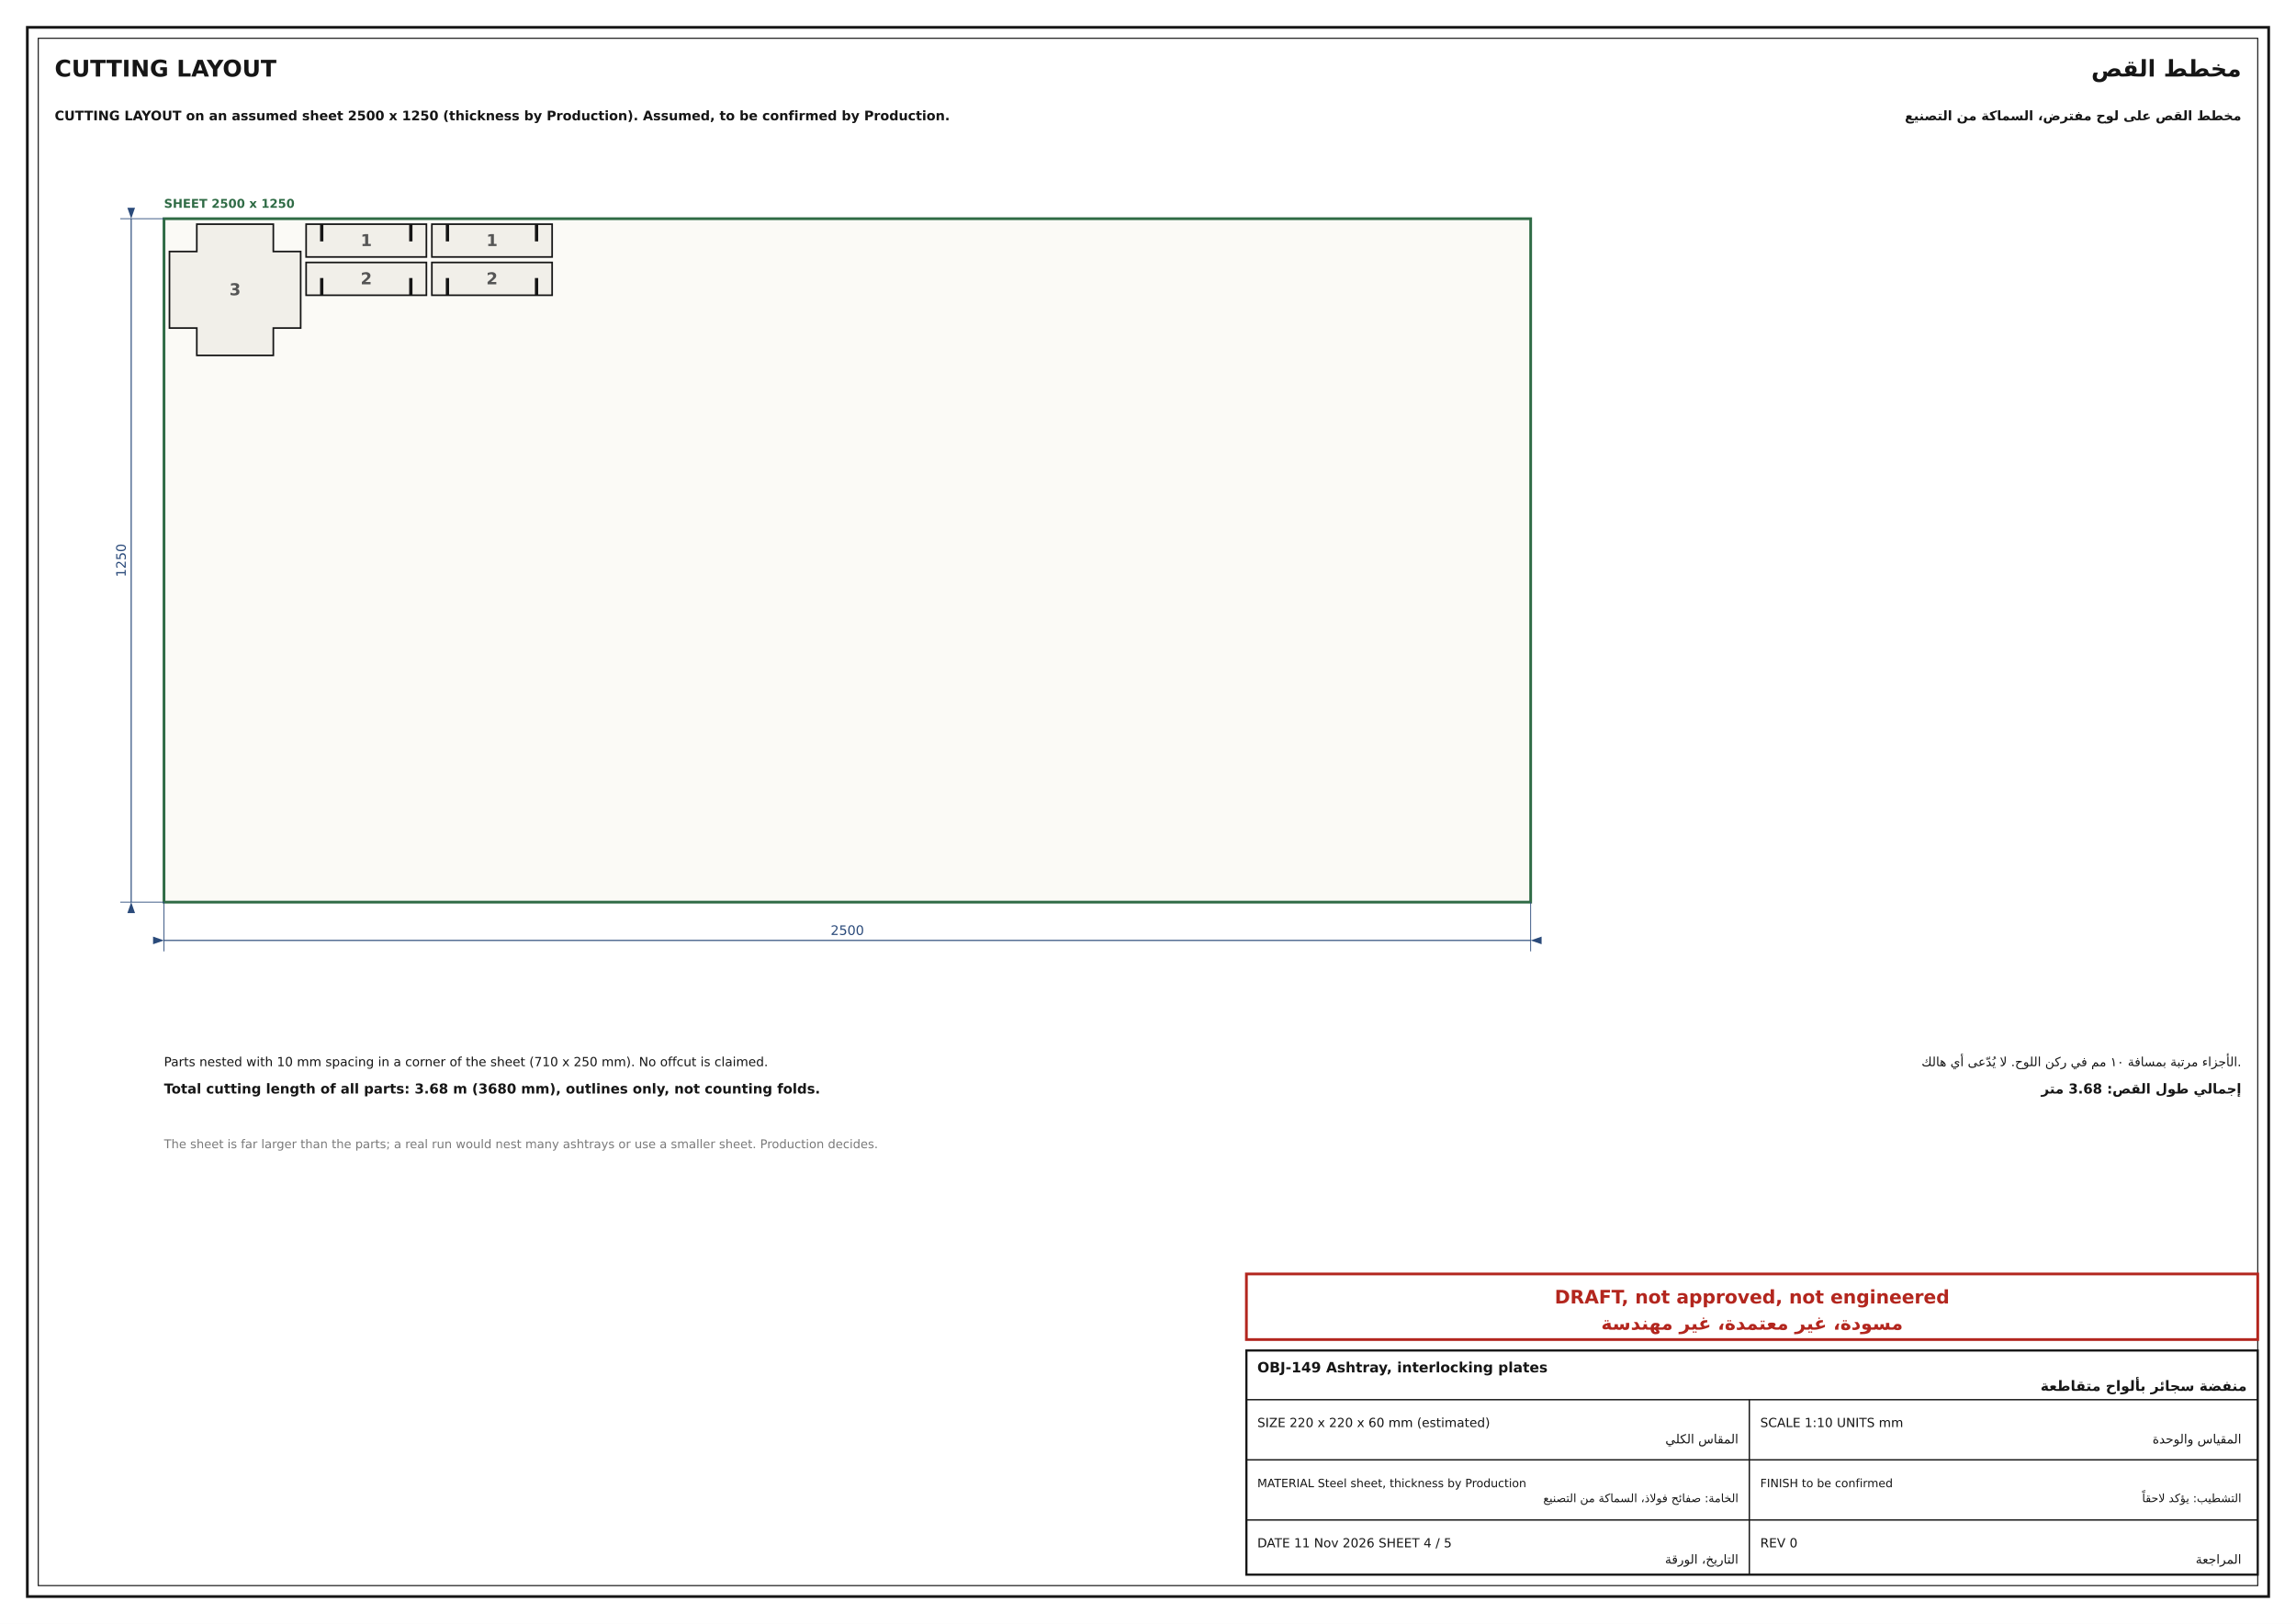
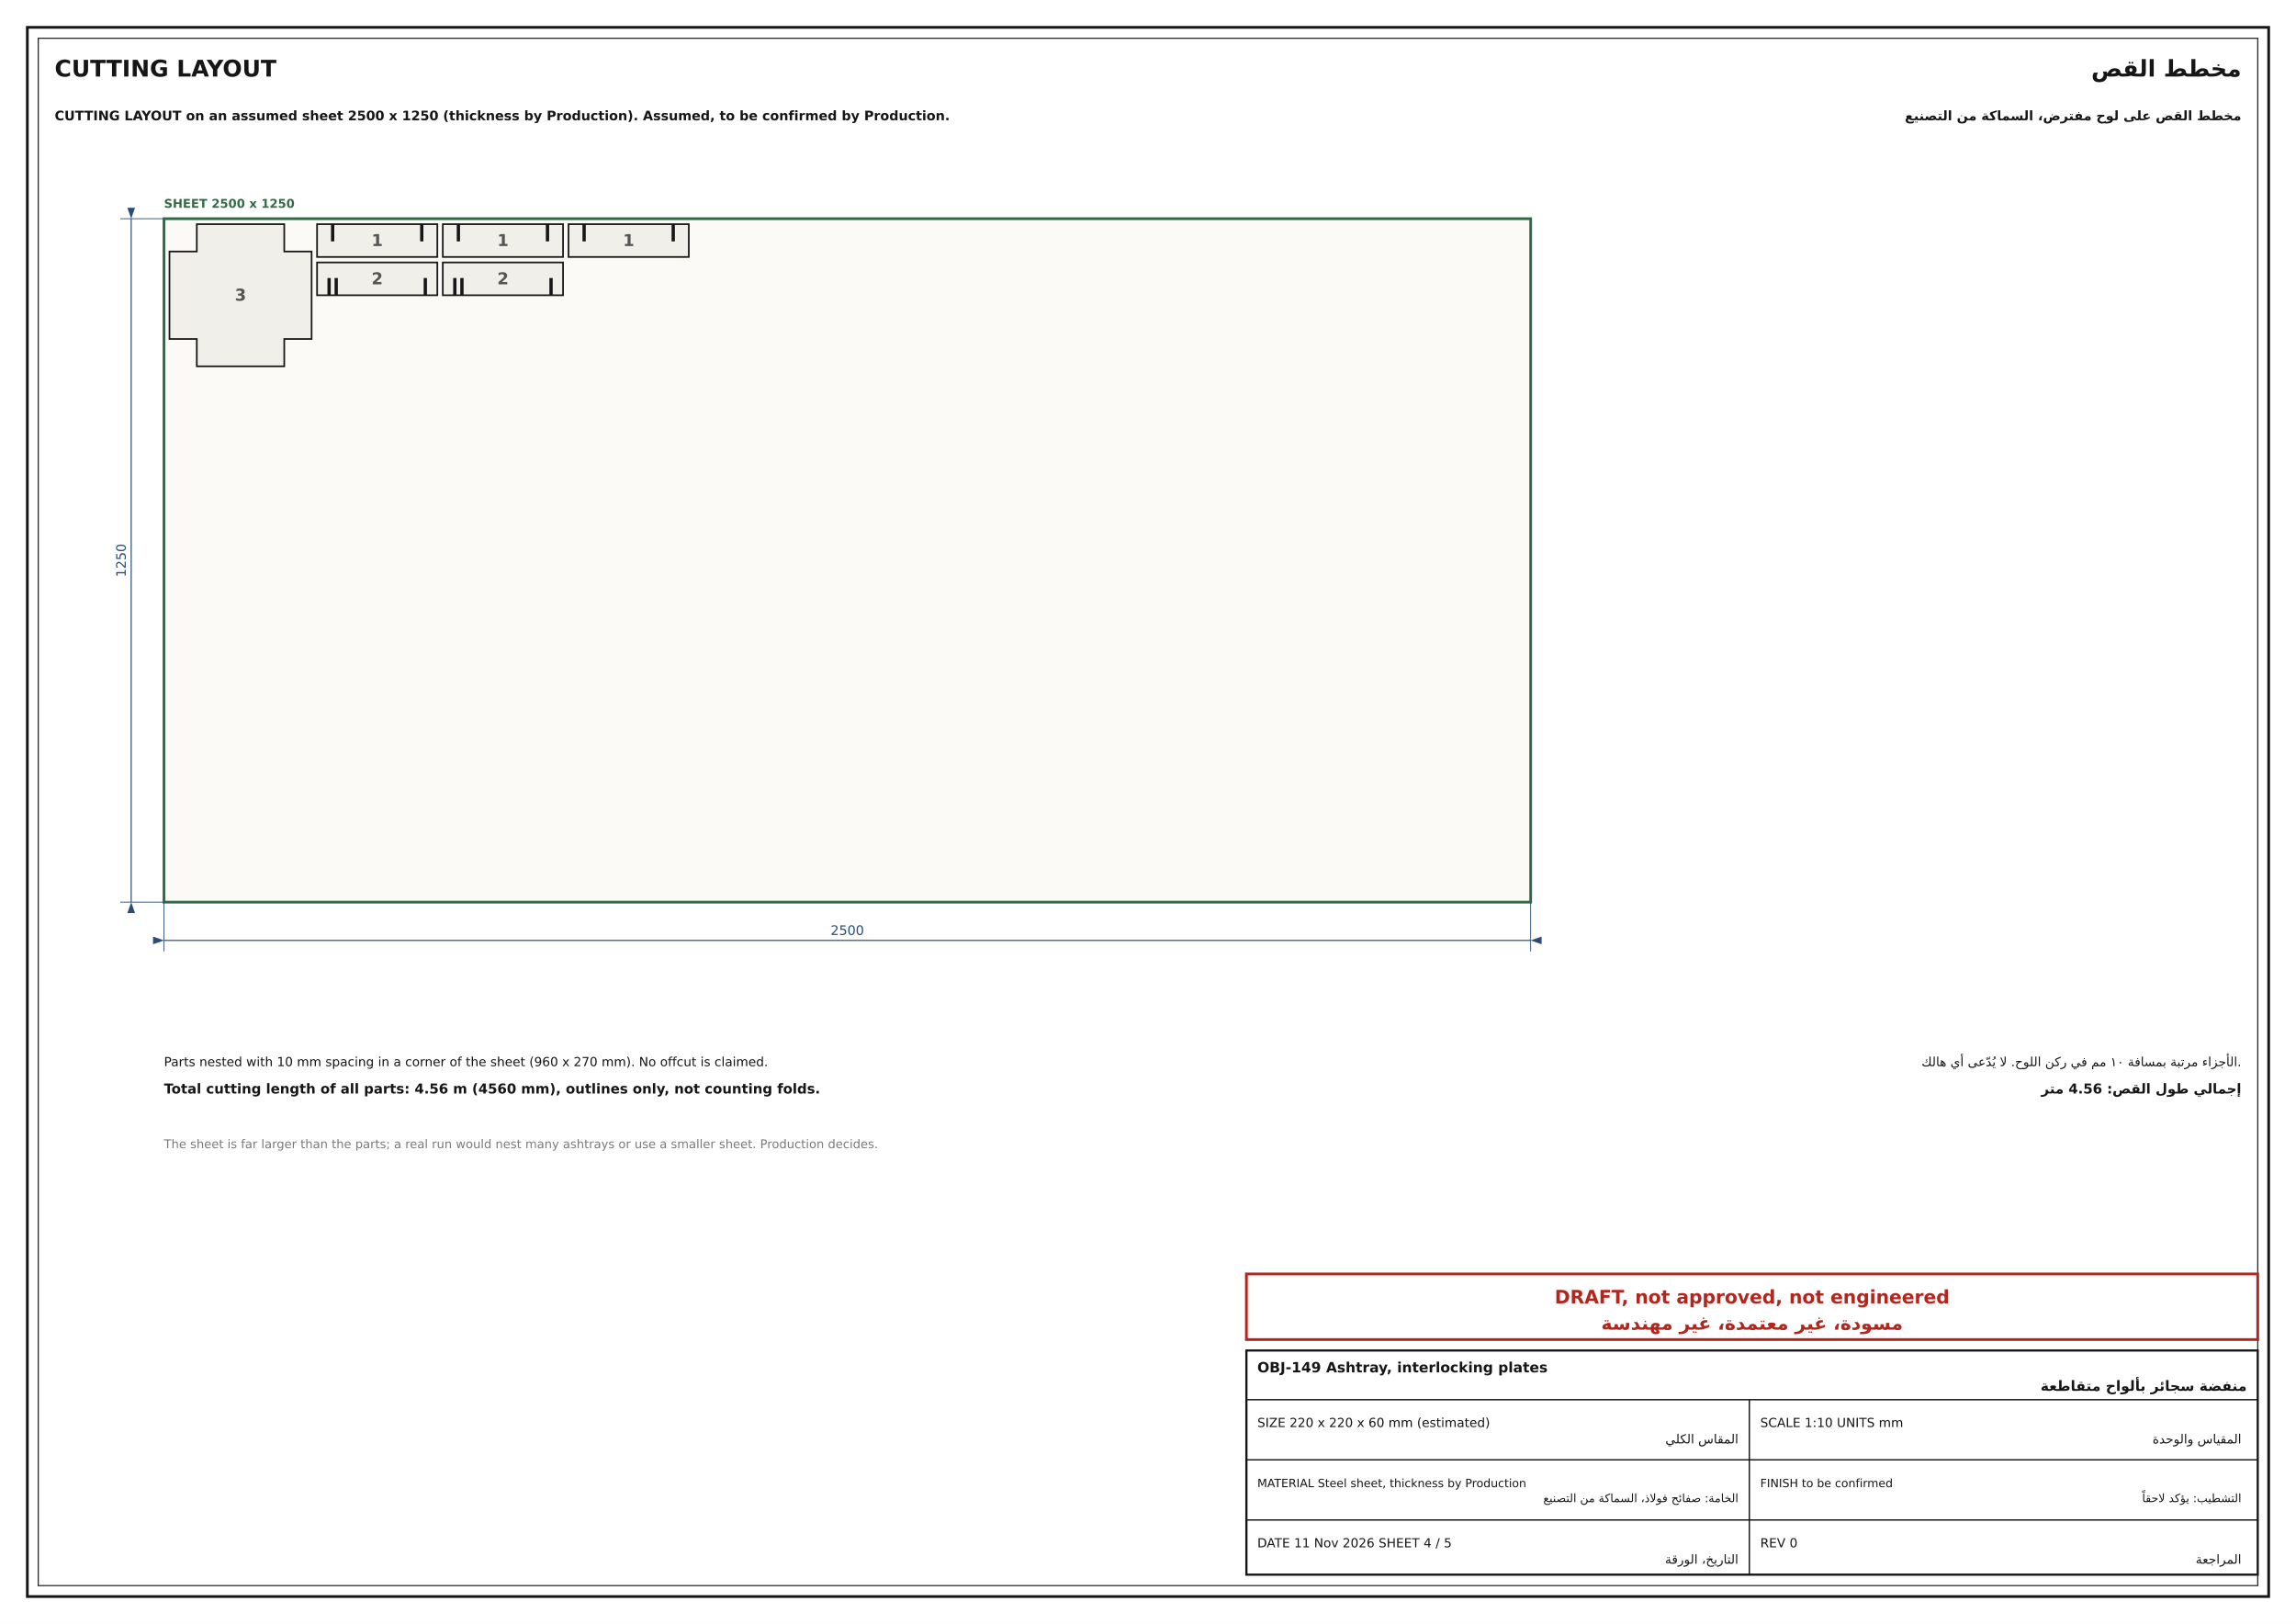
<svg xmlns="http://www.w3.org/2000/svg" viewBox="0 0 420 297" width="420mm" height="297mm">
  <rect width="420" height="297" fill="#fff" />
  <rect x="5.00" y="5.00" width="410.00" height="287.00" fill="none" stroke="#161616" stroke-width="0.5" />
  <rect x="7.00" y="7.00" width="406.00" height="283.00" fill="none" stroke="#161616" stroke-width="0.2" />
  <rect x="228.00" y="247.00" width="185.00" height="41.00" fill="#fff" stroke="#161616" stroke-width="0.4" />
  <line x1="228.00" y1="256.00" x2="413.00" y2="256.00" stroke="#161616" stroke-width="0.25" />
  <line x1="228.00" y1="267.00" x2="413.00" y2="267.00" stroke="#161616" stroke-width="0.25" />
  <line x1="228.00" y1="278.00" x2="413.00" y2="278.00" stroke="#161616" stroke-width="0.25" />
  <line x1="320.00" y1="256.00" x2="320.00" y2="288.00" stroke="#161616" stroke-width="0.25" />
  <text x="230.00" y="251.00" font-family="DejaVu Sans, Inter, Arial, sans-serif" font-size="2.6" font-weight="600" text-anchor="start" fill="#161616">OBJ-149  Ashtray, interlocking plates</text>
  <text x="411.00" y="254.38" font-family="DejaVu Sans, Inter, Arial, sans-serif" font-size="2.6" font-weight="600" text-anchor="end" fill="#161616">منفضة سجائر بألواح متقاطعة</text>
  <text x="230.00" y="261.00" font-family="DejaVu Sans, Inter, Arial, sans-serif" font-size="2.3" font-weight="400" text-anchor="start" fill="#161616">SIZE  220 x 220 x 60 mm (estimated)</text>
  <text x="318.00" y="263.99" font-family="DejaVu Sans, Inter, Arial, sans-serif" font-size="2.3" font-weight="400" text-anchor="end" fill="#161616">المقاس الكلي</text>
  <text x="322.00" y="261.00" font-family="DejaVu Sans, Inter, Arial, sans-serif" font-size="2.3" font-weight="400" text-anchor="start" fill="#161616">SCALE  1:10   UNITS  mm</text>
  <text x="410.00" y="263.99" font-family="DejaVu Sans, Inter, Arial, sans-serif" font-size="2.3" font-weight="400" text-anchor="end" fill="#161616">المقياس والوحدة</text>
  <text x="230.00" y="272.00" font-family="DejaVu Sans, Inter, Arial, sans-serif" font-size="2.1" font-weight="400" text-anchor="start" fill="#161616">MATERIAL  Steel sheet, thickness by Production</text>
  <text x="318.00" y="274.73" font-family="DejaVu Sans, Inter, Arial, sans-serif" font-size="2.1" font-weight="400" text-anchor="end" fill="#161616">الخامة: صفائح فولاذ، السماكة من التصنيع</text>
  <text x="322.00" y="272.00" font-family="DejaVu Sans, Inter, Arial, sans-serif" font-size="2.1" font-weight="400" text-anchor="start" fill="#161616">FINISH  to be confirmed</text>
  <text x="410.00" y="274.73" font-family="DejaVu Sans, Inter, Arial, sans-serif" font-size="2.1" font-weight="400" text-anchor="end" fill="#161616">التشطيب: يؤكد لاحقاً</text>
  <text x="230.00" y="283.00" font-family="DejaVu Sans, Inter, Arial, sans-serif" font-size="2.3" font-weight="400" text-anchor="start" fill="#161616">DATE  11 Nov 2026      SHEET 4 / 5</text>
  <text x="318.00" y="285.99" font-family="DejaVu Sans, Inter, Arial, sans-serif" font-size="2.3" font-weight="400" text-anchor="end" fill="#161616">التاريخ، الورقة</text>
  <text x="322.00" y="283.00" font-family="DejaVu Sans, Inter, Arial, sans-serif" font-size="2.3" font-weight="400" text-anchor="start" fill="#161616">REV  0</text>
  <text x="410.00" y="285.99" font-family="DejaVu Sans, Inter, Arial, sans-serif" font-size="2.3" font-weight="400" text-anchor="end" fill="#161616">المراجعة</text>
  <rect x="228.00" y="233.00" width="185.00" height="12.00" fill="#fff" stroke="#b3261e" stroke-width="0.5" />
  <text x="320.50" y="238.40" font-family="DejaVu Sans, Inter, Arial, sans-serif" font-size="3.4" font-weight="700" text-anchor="middle" fill="#b3261e">DRAFT, not approved, not engineered</text>
  <text x="320.50" y="243.20" font-family="DejaVu Sans, Inter, Arial, sans-serif" font-size="3.4" font-weight="700" text-anchor="middle" fill="#b3261e">مسودة، غير معتمدة، غير مهندسة</text>
  <text x="10.00" y="14.00" font-family="DejaVu Sans, Inter, Arial, sans-serif" font-size="4.2" font-weight="700" text-anchor="start" fill="#161616">CUTTING LAYOUT</text>
  <text x="410.00" y="14.00" font-family="DejaVu Sans, Inter, Arial, sans-serif" font-size="4.2" font-weight="700" text-anchor="end" fill="#161616">مخطط القص</text>
  <text x="10.00" y="22.00" font-family="DejaVu Sans, Inter, Arial, sans-serif" font-size="2.4" font-weight="600" text-anchor="start" fill="#161616">CUTTING LAYOUT on an assumed sheet 2500 x 1250 (thickness by Production). Assumed, to be confirmed by Production.</text>
  <text x="410.00" y="22.00" font-family="DejaVu Sans, Inter, Arial, sans-serif" font-size="2.4" font-weight="600" text-anchor="end" fill="#161616">مخطط القص على لوح مفترض، السماكة من التصنيع</text>
  <rect x="30.00" y="40.00" width="250.00" height="125.00" fill="#fbfaf6" stroke="#2f6b45" stroke-width="0.5" />
  <text x="30.00" y="38.00" font-family="DejaVu Sans, Inter, Arial, sans-serif" font-size="2.2" font-weight="600" text-anchor="start" fill="#2f6b45">SHEET 2500 x 1250</text>
-   <polygon points="36.00,65.00 50.00,65.00 50.00,60.00 55.00,60.00 55.00,46.00 50.00,46.00 50.00,41.00 36.00,41.00 36.00,46.00 31.00,46.00 31.00,60.00 36.00,60.00" fill="#f1efe9" stroke="#161616" stroke-width="0.3" />
-   <text x="43.00" y="54.00" font-family="DejaVu Sans, Inter, Arial, sans-serif" font-size="3" font-weight="600" text-anchor="middle" fill="#555">3</text>
-   <polygon points="56.00,47.00 78.00,47.00 78.00,41.00 75.30,41.00 75.30,44.00 75.00,44.00 75.00,41.00 59.00,41.00 59.00,44.00 58.70,44.00 58.70,41.00 56.00,41.00" fill="#f1efe9" stroke="#161616" stroke-width="0.3" />
-   <text x="67.00" y="45.00" font-family="DejaVu Sans, Inter, Arial, sans-serif" font-size="3" font-weight="600" text-anchor="middle" fill="#555">1</text>
-   <polygon points="79.00,47.00 101.00,47.00 101.00,41.00 98.30,41.00 98.30,44.00 98.00,44.00 98.00,41.00 82.00,41.00 82.00,44.00 81.70,44.00 81.70,41.00 79.00,41.00" fill="#f1efe9" stroke="#161616" stroke-width="0.3" />
-   <text x="90.00" y="45.00" font-family="DejaVu Sans, Inter, Arial, sans-serif" font-size="3" font-weight="600" text-anchor="middle" fill="#555">1</text>
-   <polygon points="56.00,54.00 58.70,54.00 58.70,51.00 59.00,51.00 59.00,54.00 75.00,54.00 75.00,51.00 75.30,51.00 75.30,54.00 78.00,54.00 78.00,48.00 56.00,48.00" fill="#f1efe9" stroke="#161616" stroke-width="0.3" />
-   <text x="67.00" y="52.00" font-family="DejaVu Sans, Inter, Arial, sans-serif" font-size="3" font-weight="600" text-anchor="middle" fill="#555">2</text>
-   <polygon points="79.00,54.00 81.70,54.00 81.70,51.00 82.00,51.00 82.00,54.00 98.00,54.00 98.00,51.00 98.30,51.00 98.30,54.00 101.00,54.00 101.00,48.00 79.00,48.00" fill="#f1efe9" stroke="#161616" stroke-width="0.3" />
-   <text x="90.00" y="52.00" font-family="DejaVu Sans, Inter, Arial, sans-serif" font-size="3" font-weight="600" text-anchor="middle" fill="#555">2</text>
+   <polygon points="36.00,67.00 52.00,67.00 52.00,62.00 57.00,62.00 57.00,46.00 52.00,46.00 52.00,41.00 36.00,41.00 36.00,46.00 31.00,46.00 31.00,62.00 36.00,62.00" fill="#f1efe9" stroke="#161616" stroke-width="0.3" />
+   <text x="44.00" y="55.00" font-family="DejaVu Sans, Inter, Arial, sans-serif" font-size="3" font-weight="600" text-anchor="middle" fill="#555">3</text>
+   <polygon points="58.00,47.00 80.00,47.00 80.00,41.00 77.30,41.00 77.30,44.00 77.00,44.00 77.00,41.00 61.00,41.00 61.00,44.00 60.70,44.00 60.70,41.00 58.00,41.00" fill="#f1efe9" stroke="#161616" stroke-width="0.3" />
+   <text x="69.00" y="45.00" font-family="DejaVu Sans, Inter, Arial, sans-serif" font-size="3" font-weight="600" text-anchor="middle" fill="#555">1</text>
+   <polygon points="81.00,47.00 103.00,47.00 103.00,41.00 100.30,41.00 100.30,44.00 100.00,44.00 100.00,41.00 84.00,41.00 84.00,44.00 83.70,44.00 83.70,41.00 81.00,41.00" fill="#f1efe9" stroke="#161616" stroke-width="0.3" />
+   <text x="92.00" y="45.00" font-family="DejaVu Sans, Inter, Arial, sans-serif" font-size="3" font-weight="600" text-anchor="middle" fill="#555">1</text>
+   <polygon points="104.00,47.00 126.00,47.00 126.00,41.00 123.30,41.00 123.30,44.00 123.00,44.00 123.00,41.00 107.00,41.00 107.00,44.00 106.70,44.00 106.70,41.00 104.00,41.00" fill="#f1efe9" stroke="#161616" stroke-width="0.3" />
+   <text x="115.00" y="45.00" font-family="DejaVu Sans, Inter, Arial, sans-serif" font-size="3" font-weight="600" text-anchor="middle" fill="#555">1</text>
+   <polygon points="58.00,54.00 60.05,54.00 60.05,51.00 60.35,51.00 60.35,54.00 61.35,54.00 61.35,51.00 61.65,51.00 61.65,54.00 77.65,54.00 77.65,51.00 77.95,51.00 77.95,54.00 80.00,54.00 80.00,48.00 58.00,48.00" fill="#f1efe9" stroke="#161616" stroke-width="0.3" />
+   <text x="69.00" y="52.00" font-family="DejaVu Sans, Inter, Arial, sans-serif" font-size="3" font-weight="600" text-anchor="middle" fill="#555">2</text>
+   <polygon points="81.00,54.00 83.05,54.00 83.05,51.00 83.35,51.00 83.35,54.00 84.35,54.00 84.35,51.00 84.65,51.00 84.65,54.00 100.65,54.00 100.65,51.00 100.95,51.00 100.95,54.00 103.00,54.00 103.00,48.00 81.00,48.00" fill="#f1efe9" stroke="#161616" stroke-width="0.3" />
+   <text x="92.00" y="52.00" font-family="DejaVu Sans, Inter, Arial, sans-serif" font-size="3" font-weight="600" text-anchor="middle" fill="#555">2</text>
  <line x1="30.00" y1="172.00" x2="280.00" y2="172.00" stroke="#2a4a7a" stroke-width="0.2" />
  <polygon points="30.00,172.00 28.00,171.30 28.00,172.70" fill="#2a4a7a" />
  <polygon points="280.00,172.00 282.00,172.70 282.00,171.30" fill="#2a4a7a" />
  <line x1="30.00" y1="165.00" x2="30.00" y2="174.00" stroke="#2a4a7a" stroke-width="0.15" />
  <line x1="280.00" y1="165.00" x2="280.00" y2="174.00" stroke="#2a4a7a" stroke-width="0.15" />
  <text x="155.00" y="171.00" font-family="DejaVu Sans, Inter, Arial, sans-serif" font-size="2.4" font-weight="500" text-anchor="middle" fill="#2a4a7a">2500</text>
  <line x1="24.00" y1="40.00" x2="24.00" y2="165.00" stroke="#2a4a7a" stroke-width="0.2" />
  <polygon points="24.00,40.00 24.70,38.00 23.30,38.00" fill="#2a4a7a" />
  <polygon points="24.00,165.00 23.30,167.00 24.70,167.00" fill="#2a4a7a" />
  <line x1="30.00" y1="40.00" x2="22.00" y2="40.00" stroke="#2a4a7a" stroke-width="0.15" />
  <line x1="30.00" y1="165.00" x2="22.00" y2="165.00" stroke="#2a4a7a" stroke-width="0.15" />
  <text transform="translate(23.00 102.50) rotate(-90)" font-family="DejaVu Sans, Inter, Arial, sans-serif" font-size="2.4" font-weight="500" text-anchor="middle" fill="#2a4a7a">1250</text>
-   <text x="30.00" y="195.00" font-family="DejaVu Sans, Inter, Arial, sans-serif" font-size="2.3" font-weight="400" text-anchor="start" fill="#161616">Parts nested with 10 mm spacing in a corner of the sheet (710 x 250 mm). No offcut is claimed.</text>
-   <text x="30.00" y="200.00" font-family="DejaVu Sans, Inter, Arial, sans-serif" font-size="2.5" font-weight="600" text-anchor="start" fill="#161616">Total cutting length of all parts: 3.68 m (3680 mm), outlines only, not counting folds.</text>
+   <text x="30.00" y="195.00" font-family="DejaVu Sans, Inter, Arial, sans-serif" font-size="2.3" font-weight="400" text-anchor="start" fill="#161616">Parts nested with 10 mm spacing in a corner of the sheet (960 x 270 mm). No offcut is claimed.</text>
+   <text x="30.00" y="200.00" font-family="DejaVu Sans, Inter, Arial, sans-serif" font-size="2.5" font-weight="600" text-anchor="start" fill="#161616">Total cutting length of all parts: 4.56 m (4560 mm), outlines only, not counting folds.</text>
  <text x="410.00" y="195.00" font-family="DejaVu Sans, Inter, Arial, sans-serif" font-size="2.3" font-weight="400" text-anchor="end" fill="#161616">الأجزاء مرتبة بمسافة ١٠ مم في ركن اللوح. لا يُدّعى أي هالك.</text>
-   <text x="410.00" y="200.00" font-family="DejaVu Sans, Inter, Arial, sans-serif" font-size="2.5" font-weight="600" text-anchor="end" fill="#161616">إجمالي طول القص: 3.68 متر</text>
+   <text x="410.00" y="200.00" font-family="DejaVu Sans, Inter, Arial, sans-serif" font-size="2.5" font-weight="600" text-anchor="end" fill="#161616">إجمالي طول القص: 4.56 متر</text>
  <text x="30.00" y="210.00" font-family="DejaVu Sans, Inter, Arial, sans-serif" font-size="2.2" font-weight="400" text-anchor="start" fill="#7a7a7a">The sheet is far larger than the parts; a real run would nest many ashtrays or use a smaller sheet. Production decides.</text>
</svg>
